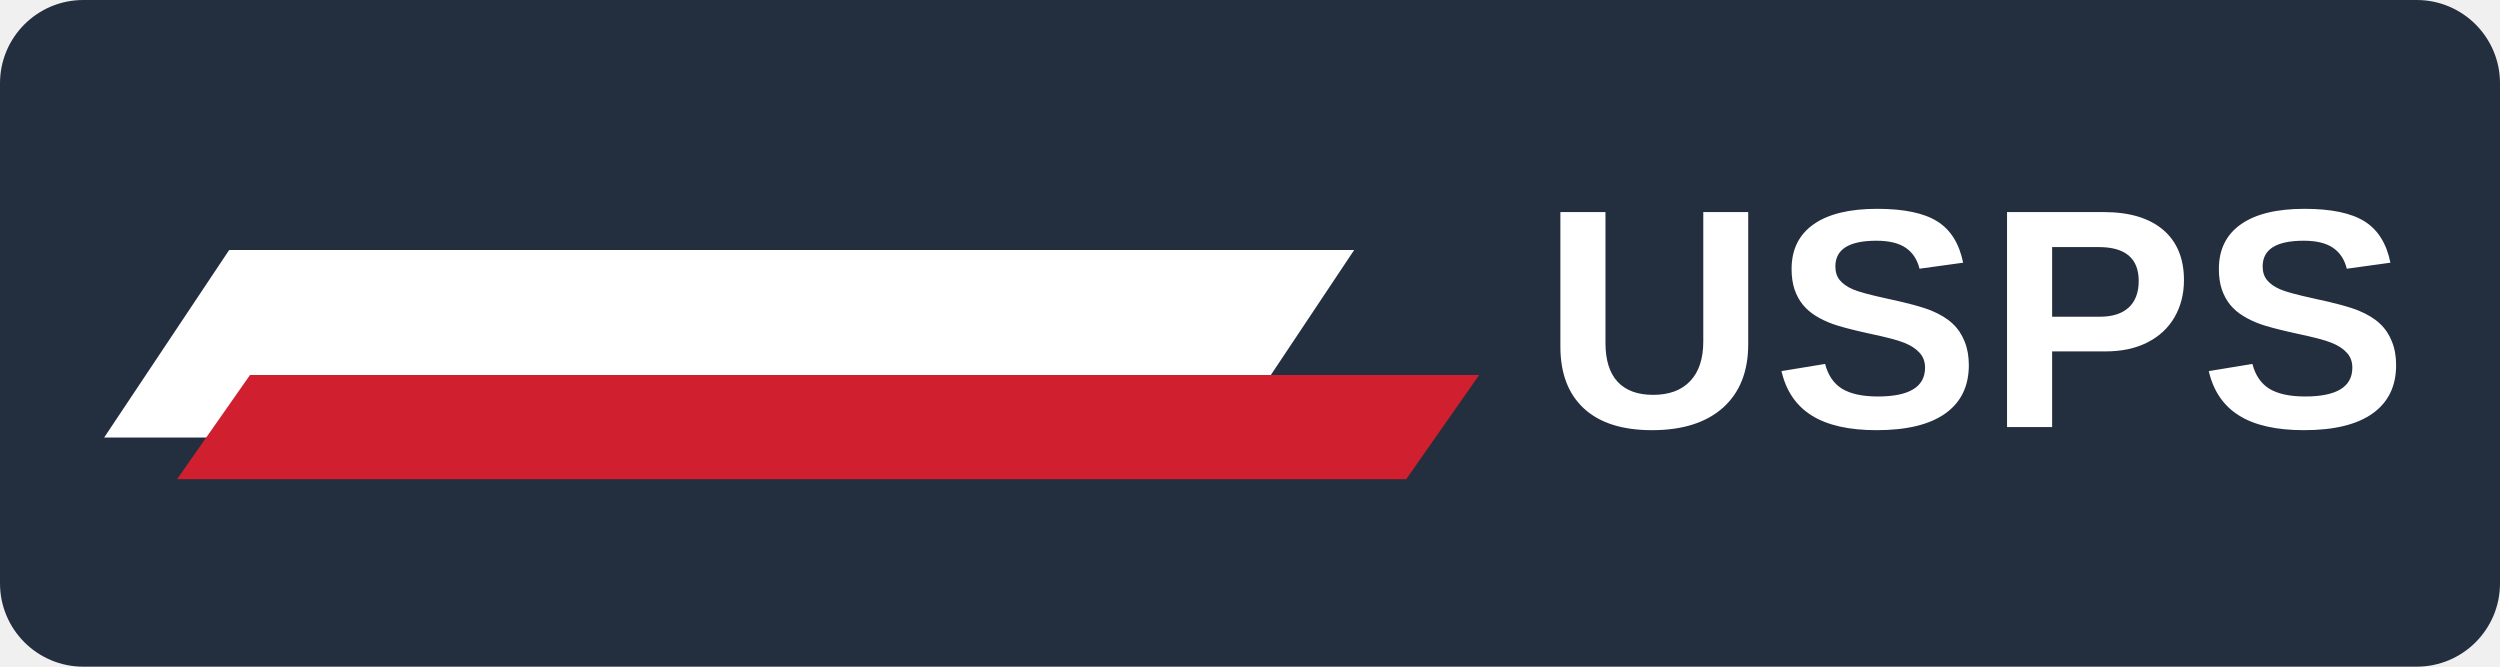
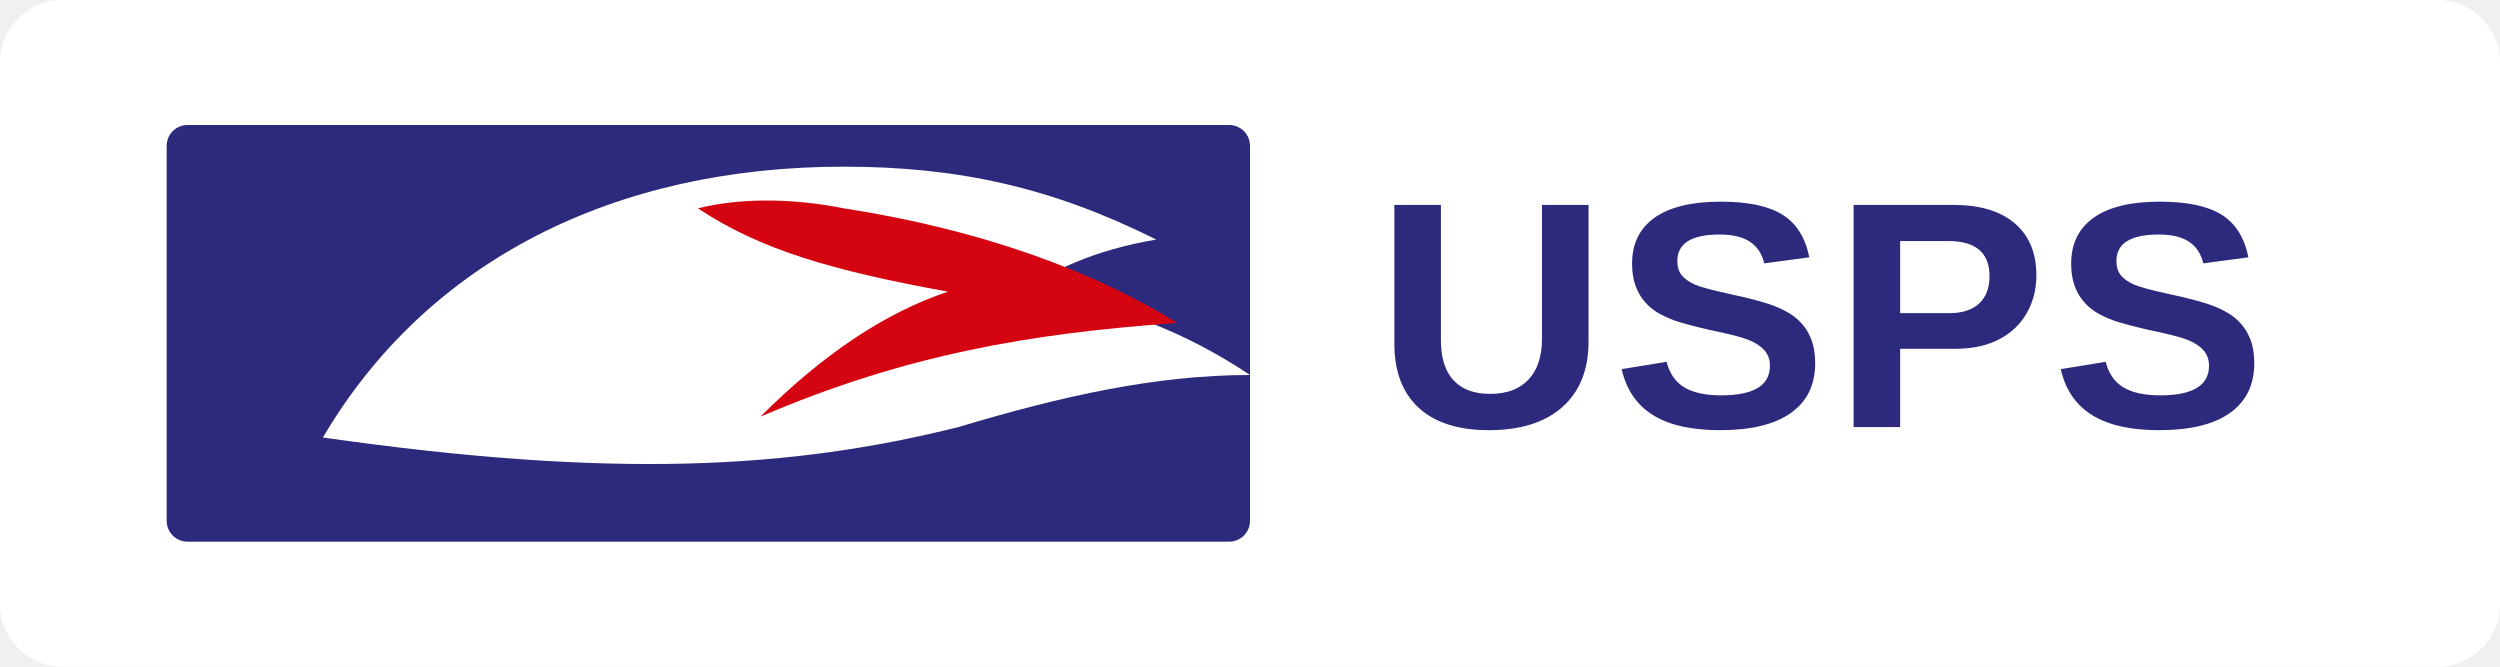
<svg xmlns="http://www.w3.org/2000/svg" viewBox="0 0 240 64" role="img" aria-labelledby="uspsLogoTitle">
-   <rect width="240" height="64" rx="8" fill="#232f3e" />
-   <path d="M10 42h108l12-18H22z" fill="#ffffff" />
-   <path d="M17 46h118l7-10H24z" fill="#d01f2e" />
-   <text x="148" y="41" fill="#ffffff" font-family="Arial, Helvetica, sans-serif" font-size="30" font-weight="700" letter-spacing="0.5">USPS</text>
+   <rect width="240" height="64" rx="6" fill="#ffffff" />
+   <rect x="16" y="12" width="104" height="40" rx="2" fill="#2d2a7d" />
+   <path d="M31 42c10-17 28-26 50-26 11 0 20 2 30 7-6 1-10 3-13 5 9 1 16 4 22 8-9 0-18 2-28 5-16 4-33 5-61 1z" fill="#ffffff" />
+   <path d="M67 20c6 4 13 6 24 8-6 2-12 6-18 12 14-6 26-8 40-9-8-5-19-9-32-11-5-1-10-1-14 0z" fill="#d40511" />
+   <text x="132" y="41" fill="#2d2a7d" font-family="Arial, Helvetica, sans-serif" font-size="31" font-weight="700" letter-spacing="0.4">USPS</text>
</svg>
